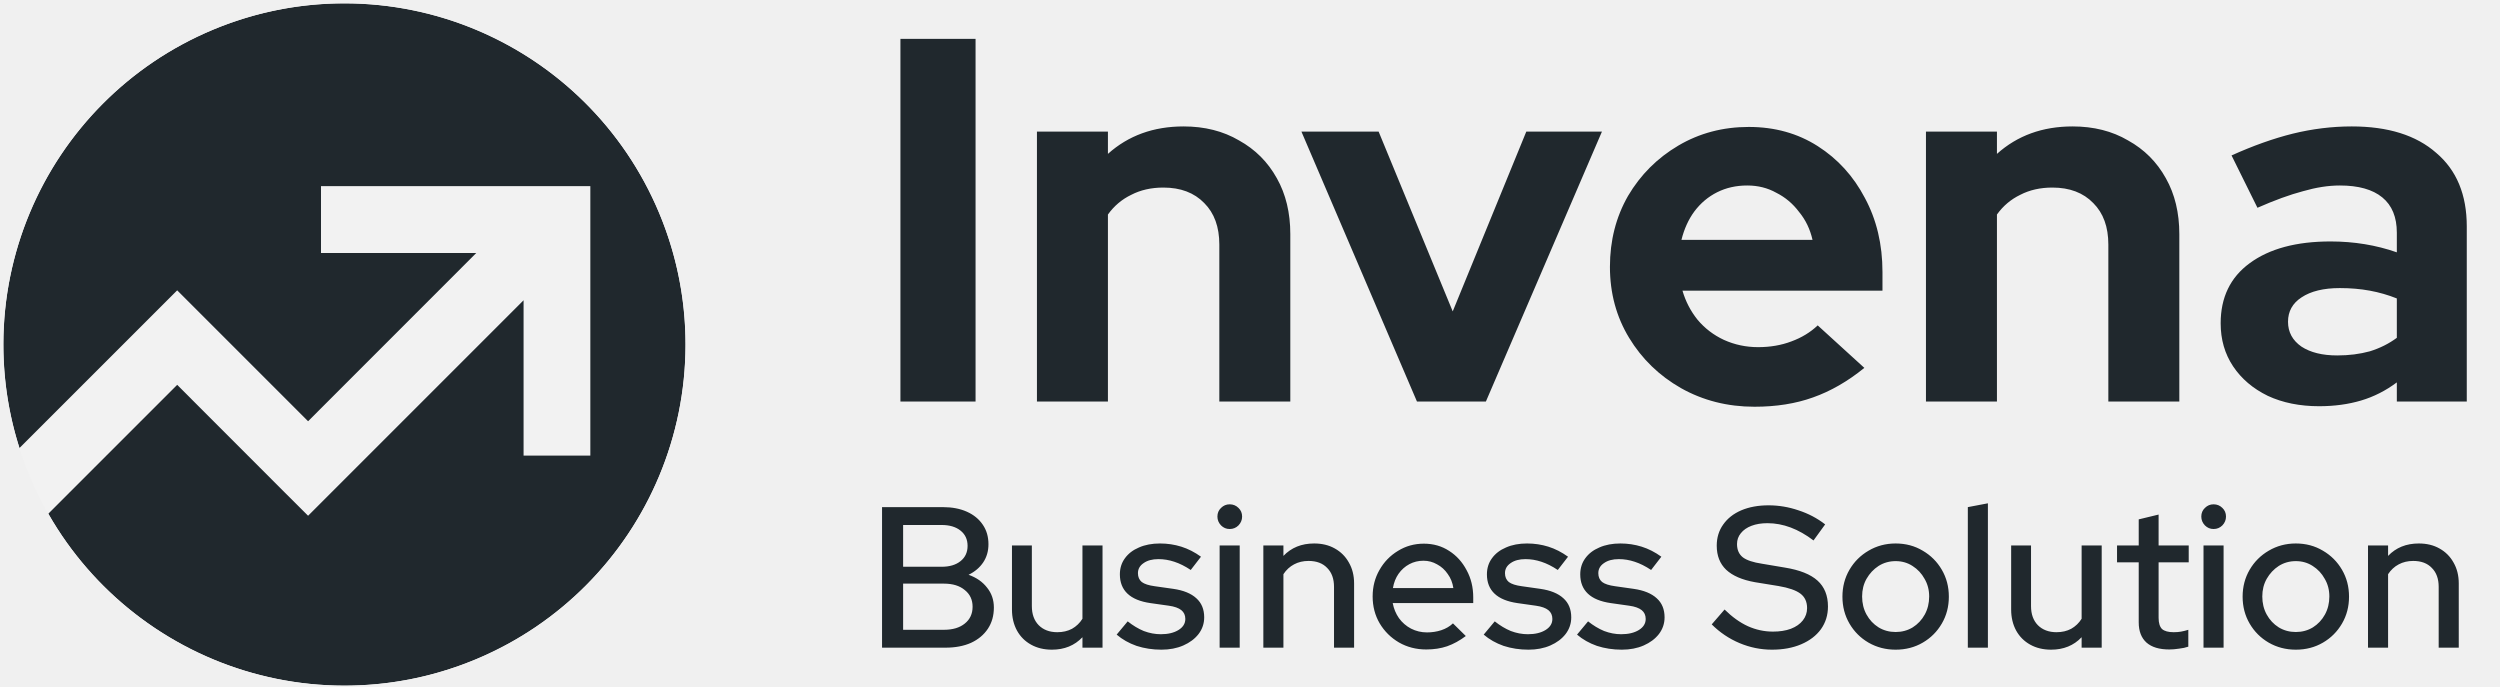
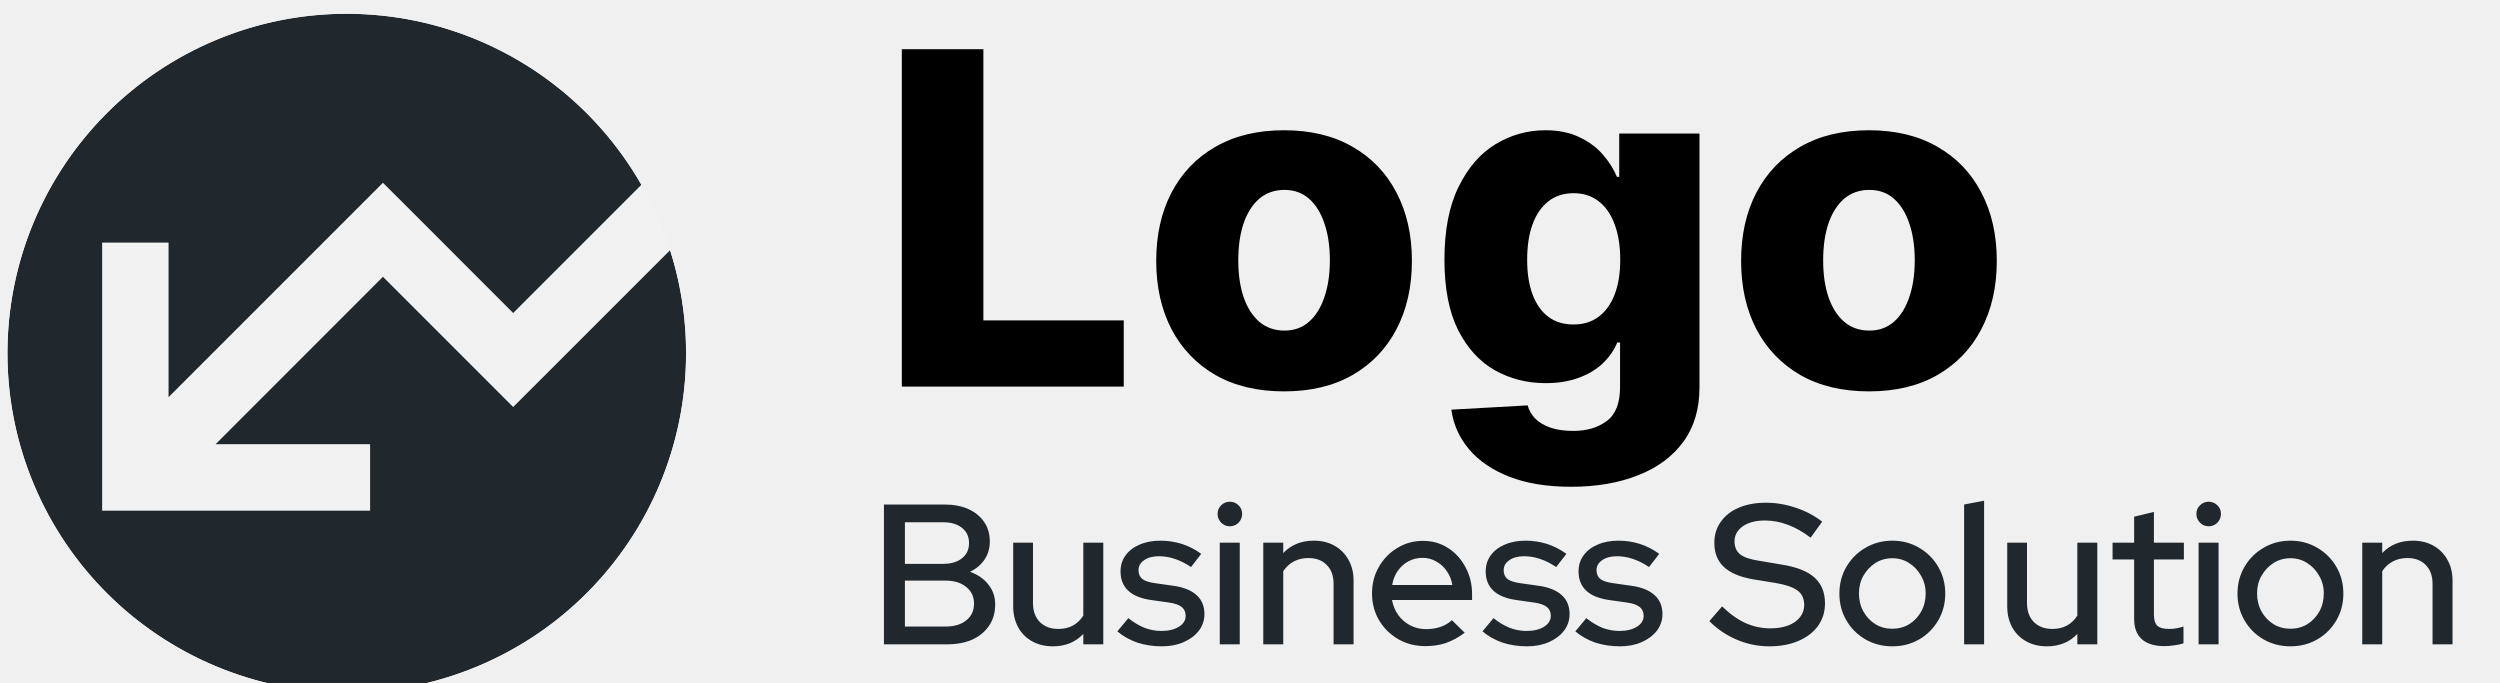
- <svg xmlns="http://www.w3.org/2000/svg" width="193" height="53" viewBox="0 0 193 53" fill="none">
-   <mask id="mask0_498_931" style="mask-type:alpha" maskUnits="userSpaceOnUse" x="0" y="0" width="53" height="53">
-     <path d="M26.612 52.929C41.153 52.918 52.931 41.118 52.919 26.575C52.908 12.031 41.112 0.25 26.571 0.261C12.031 0.273 0.252 12.072 0.264 26.616C0.275 41.159 12.072 52.94 26.612 52.929Z" fill="#20282D" />
-   </mask>
-   <g mask="url(#mask0_498_931)">
-     <path d="M36.67 50.924C50.103 45.36 56.481 29.956 50.916 16.52C45.35 3.083 29.948 -3.299 16.514 2.266C3.081 7.83 -3.298 23.234 2.268 36.67C7.834 50.107 23.236 56.489 36.67 50.924Z" fill="#20282D" />
-     <mask id="mask1_498_931" style="mask-type:luminance" maskUnits="userSpaceOnUse" x="0" y="0" width="54" height="54">
-       <path d="M36.726 51.059C50.234 45.464 56.647 29.975 51.051 16.464C45.454 2.953 29.967 -3.464 16.459 2.131C2.95 7.727 -3.463 23.216 2.134 36.727C7.73 50.238 23.218 56.655 36.726 51.059Z" fill="white" />
+ <svg xmlns="http://www.w3.org/2000/svg" width="194" height="53" viewBox="0 0 194 53" fill="none">
+   <g clip-path="url(#clip0_299_750)">
+     <mask id="mask0_299_750" style="mask-type:alpha" maskUnits="userSpaceOnUse" x="0" y="1" width="54" height="53">
+       <path d="M26.888 1.071C12.347 1.082 0.569 12.882 0.581 27.425C0.592 41.969 12.388 53.75 26.929 53.739C41.469 53.727 53.248 41.928 53.236 27.384C53.225 12.841 41.428 1.06 26.888 1.071Z" fill="#20282D" />
    </mask>
-     <g mask="url(#mask1_498_931)">
-       <path fill-rule="evenodd" clip-rule="evenodd" d="M40.42 23.18L23.784 39.816L21.957 37.995L13.678 29.709L-0.669 44.056L-4.316 40.403L13.678 22.414L15.499 24.235L23.784 32.521L36.767 19.532H24.781V14.372H45.574V35.172H40.42V23.18Z" fill="#F2F2F2" />
+     <g mask="url(#mask0_299_750)">
+       <path d="M16.831 3.076C3.397 8.64 -2.981 24.044 2.585 37.48C8.15 50.917 23.552 57.298 36.986 51.734C50.42 46.169 56.798 30.766 51.232 17.329C45.666 3.893 30.264 -2.489 16.831 3.076Z" fill="#20282D" />
+       <mask id="mask1_299_750" style="mask-type:luminance" maskUnits="userSpaceOnUse" x="0" y="0" width="54" height="54">
+         <path d="M16.774 2.94C3.266 8.536 -3.147 24.024 2.45 37.536C8.046 51.047 23.534 57.464 37.042 51.868C50.55 46.273 56.963 30.784 51.367 17.273C45.77 3.762 30.282 -2.655 16.774 2.94Z" fill="white" />
+       </mask>
+       <g mask="url(#mask1_299_750)">
+         <path fill-rule="evenodd" clip-rule="evenodd" d="M13.08 30.82L29.716 14.184L31.543 16.005L39.822 24.29L54.169 9.943L57.817 13.597L39.822 31.585L38.002 29.764L29.716 21.479L16.733 34.468H28.72V39.627H7.926V18.828H13.08V30.82Z" fill="#F2F2F2" />
+       </g>
    </g>
+     <path d="M69.981 30V3.818H76.31V24.861H87.202V30H69.981ZM99.644 30.371C97.581 30.371 95.809 29.949 94.326 29.105C92.851 28.253 91.713 27.068 90.912 25.551C90.12 24.026 89.723 22.257 89.723 20.246C89.723 18.226 90.12 16.457 90.912 14.94C91.713 13.415 92.851 12.23 94.326 11.386C95.809 10.534 97.581 10.108 99.644 10.108C101.706 10.108 103.475 10.534 104.949 11.386C106.432 12.23 107.57 13.415 108.363 14.94C109.164 16.457 109.564 18.226 109.564 20.246C109.564 22.257 109.164 24.026 108.363 25.551C107.57 27.068 106.432 28.253 104.949 29.105C103.475 29.949 101.706 30.371 99.644 30.371ZM99.682 25.653C100.432 25.653 101.067 25.423 101.587 24.963C102.107 24.503 102.503 23.864 102.776 23.046C103.057 22.227 103.198 21.281 103.198 20.207C103.198 19.116 103.057 18.162 102.776 17.344C102.503 16.526 102.107 15.886 101.587 15.426C101.067 14.966 100.432 14.736 99.682 14.736C98.907 14.736 98.25 14.966 97.713 15.426C97.185 15.886 96.78 16.526 96.499 17.344C96.226 18.162 96.09 19.116 96.09 20.207C96.09 21.281 96.226 22.227 96.499 23.046C96.78 23.864 97.185 24.503 97.713 24.963C98.25 25.423 98.907 25.653 99.682 25.653ZM121.92 37.773C120.054 37.773 118.456 37.513 117.126 36.993C115.797 36.473 114.752 35.761 113.994 34.858C113.235 33.955 112.779 32.932 112.626 31.79L118.545 31.457C118.656 31.858 118.86 32.207 119.159 32.506C119.466 32.804 119.862 33.034 120.348 33.196C120.842 33.358 121.422 33.439 122.086 33.439C123.135 33.439 124 33.183 124.681 32.672C125.372 32.169 125.717 31.287 125.717 30.026V26.574H125.5C125.252 27.179 124.877 27.72 124.375 28.197C123.872 28.675 123.245 29.05 122.495 29.322C121.754 29.595 120.902 29.732 119.939 29.732C118.507 29.732 117.194 29.399 116.001 28.734C114.816 28.061 113.866 27.021 113.15 25.615C112.443 24.2 112.089 22.381 112.089 20.156C112.089 17.864 112.456 15.976 113.189 14.493C113.922 13.001 114.88 11.898 116.065 11.182C117.258 10.466 118.541 10.108 119.913 10.108C120.944 10.108 121.826 10.287 122.559 10.645C123.301 10.994 123.91 11.446 124.387 12C124.865 12.554 125.227 13.129 125.474 13.726H125.653V10.364H131.879V30.077C131.879 31.739 131.461 33.141 130.626 34.283C129.791 35.425 128.623 36.29 127.123 36.878C125.623 37.474 123.889 37.773 121.92 37.773ZM122.112 25.18C122.87 25.18 123.518 24.98 124.055 24.579C124.592 24.179 125.005 23.604 125.295 22.854C125.585 22.104 125.73 21.204 125.73 20.156C125.73 19.091 125.585 18.175 125.295 17.408C125.014 16.632 124.6 16.035 124.055 15.618C123.518 15.2 122.87 14.992 122.112 14.992C121.336 14.992 120.68 15.204 120.143 15.631C119.606 16.057 119.197 16.658 118.916 17.433C118.643 18.2 118.507 19.108 118.507 20.156C118.507 21.204 118.647 22.104 118.929 22.854C119.21 23.604 119.615 24.179 120.143 24.579C120.68 24.98 121.336 25.18 122.112 25.18ZM145.031 30.371C142.968 30.371 141.195 29.949 139.712 29.105C138.238 28.253 137.1 27.068 136.299 25.551C135.506 24.026 135.11 22.257 135.11 20.246C135.11 18.226 135.506 16.457 136.299 14.94C137.1 13.415 138.238 12.23 139.712 11.386C141.195 10.534 142.968 10.108 145.031 10.108C147.093 10.108 148.862 10.534 150.336 11.386C151.819 12.23 152.957 13.415 153.749 14.94C154.55 16.457 154.951 18.226 154.951 20.246C154.951 22.257 154.55 24.026 153.749 25.551C152.957 27.068 151.819 28.253 150.336 29.105C148.862 29.949 147.093 30.371 145.031 30.371ZM145.069 25.653C145.819 25.653 146.454 25.423 146.974 24.963C147.494 24.503 147.89 23.864 148.163 23.046C148.444 22.227 148.585 21.281 148.585 20.207C148.585 19.116 148.444 18.162 148.163 17.344C147.89 16.526 147.494 15.886 146.974 15.426C146.454 14.966 145.819 14.736 145.069 14.736C144.293 14.736 143.637 14.966 143.1 15.426C142.572 15.886 142.167 16.526 141.886 17.344C141.613 18.162 141.477 19.116 141.477 20.207C141.477 21.281 141.613 22.227 141.886 23.046C142.167 23.864 142.572 24.503 143.1 24.963C143.637 25.423 144.293 25.653 145.069 25.653Z" fill="black" />
+     <path d="M68.594 50V39.15H73.29C74.003 39.15 74.623 39.269 75.15 39.507C75.677 39.744 76.085 40.08 76.375 40.514C76.664 40.938 76.809 41.439 76.809 42.017C76.809 42.544 76.674 43.01 76.406 43.413C76.137 43.816 75.76 44.136 75.274 44.373C75.884 44.59 76.359 44.921 76.7 45.365C77.052 45.8 77.227 46.311 77.227 46.9C77.227 47.53 77.072 48.078 76.762 48.543C76.452 49.008 76.018 49.37 75.46 49.628C74.902 49.876 74.246 50 73.492 50H68.594ZM70.221 43.754H73.197C73.807 43.754 74.293 43.609 74.654 43.319C75.016 43.03 75.197 42.638 75.197 42.142C75.197 41.645 75.016 41.253 74.654 40.964C74.293 40.674 73.807 40.529 73.197 40.529H70.221V43.754ZM70.221 48.62H73.368C74.05 48.62 74.587 48.46 74.98 48.14C75.383 47.82 75.584 47.386 75.584 46.838C75.584 46.301 75.383 45.872 74.98 45.551C74.587 45.221 74.05 45.056 73.368 45.056H70.221V48.62ZM81.709 50.155C81.099 50.155 80.562 50.026 80.097 49.767C79.632 49.509 79.27 49.148 79.012 48.682C78.754 48.207 78.624 47.665 78.624 47.055V42.111H80.159V46.791C80.159 47.411 80.335 47.902 80.686 48.264C81.047 48.626 81.528 48.806 82.127 48.806C82.551 48.806 82.928 48.719 83.259 48.543C83.59 48.357 83.858 48.099 84.065 47.768V42.111H85.615V50H84.065V49.194C83.455 49.835 82.67 50.155 81.709 50.155ZM90.162 50.155C89.48 50.155 88.84 50.057 88.24 49.861C87.651 49.654 87.14 49.364 86.706 48.992L87.558 47.969C87.961 48.29 88.375 48.538 88.798 48.714C89.232 48.879 89.671 48.962 90.116 48.962C90.674 48.962 91.128 48.853 91.48 48.636C91.831 48.419 92.007 48.135 92.007 47.783C92.007 47.494 91.903 47.267 91.697 47.102C91.49 46.936 91.17 46.822 90.736 46.761L89.31 46.559C88.524 46.445 87.935 46.203 87.543 45.831C87.15 45.459 86.954 44.962 86.954 44.343C86.954 43.867 87.083 43.454 87.341 43.102C87.6 42.741 87.961 42.462 88.426 42.266C88.891 42.059 89.434 41.956 90.054 41.956C90.622 41.956 91.17 42.038 91.697 42.203C92.224 42.369 92.73 42.627 93.216 42.978L92.425 44.002C91.991 43.712 91.568 43.5 91.154 43.366C90.751 43.232 90.343 43.164 89.93 43.164C89.454 43.164 89.072 43.268 88.783 43.474C88.493 43.671 88.349 43.929 88.349 44.249C88.349 44.539 88.447 44.766 88.643 44.931C88.85 45.087 89.186 45.195 89.651 45.257L91.077 45.459C91.862 45.572 92.456 45.815 92.859 46.187C93.262 46.549 93.464 47.039 93.464 47.66C93.464 48.135 93.319 48.564 93.03 48.946C92.74 49.318 92.348 49.612 91.852 49.83C91.356 50.047 90.793 50.155 90.162 50.155ZM94.655 50V42.111H96.205V50H94.655ZM95.43 40.84C95.171 40.84 94.949 40.746 94.763 40.56C94.577 40.364 94.484 40.137 94.484 39.879C94.484 39.61 94.577 39.388 94.763 39.212C94.949 39.026 95.171 38.933 95.43 38.933C95.698 38.933 95.926 39.026 96.112 39.212C96.298 39.388 96.391 39.61 96.391 39.879C96.391 40.137 96.298 40.364 96.112 40.56C95.926 40.746 95.698 40.84 95.43 40.84ZM98.03 50V42.111H99.58V42.916C100.19 42.276 100.98 41.956 101.952 41.956C102.561 41.956 103.094 42.085 103.548 42.343C104.013 42.601 104.375 42.963 104.633 43.428C104.902 43.893 105.036 44.43 105.036 45.04V50H103.486V45.303C103.486 44.684 103.311 44.198 102.959 43.846C102.618 43.485 102.138 43.304 101.518 43.304C101.104 43.304 100.732 43.392 100.402 43.568C100.071 43.743 99.797 43.996 99.58 44.327V50H98.03ZM110.607 50.139C109.832 50.139 109.129 49.959 108.499 49.597C107.879 49.235 107.383 48.745 107.011 48.124C106.649 47.505 106.468 46.812 106.468 46.047C106.468 45.293 106.644 44.611 106.995 44.002C107.346 43.382 107.822 42.891 108.421 42.529C109.02 42.157 109.687 41.971 110.421 41.971C111.154 41.971 111.805 42.157 112.374 42.529C112.942 42.891 113.391 43.387 113.722 44.017C114.063 44.637 114.234 45.34 114.234 46.125V46.559H108.018C108.101 46.993 108.261 47.38 108.499 47.721C108.747 48.062 109.057 48.331 109.429 48.528C109.811 48.724 110.224 48.822 110.669 48.822C111.051 48.822 111.418 48.765 111.769 48.651C112.131 48.528 112.43 48.352 112.668 48.124L113.66 49.101C113.195 49.452 112.715 49.716 112.219 49.892C111.733 50.057 111.196 50.139 110.607 50.139ZM108.034 45.397H112.699C112.637 44.983 112.492 44.621 112.265 44.312C112.048 43.991 111.774 43.743 111.444 43.568C111.123 43.382 110.772 43.288 110.39 43.288C109.997 43.288 109.635 43.376 109.305 43.552C108.974 43.728 108.695 43.976 108.468 44.296C108.251 44.606 108.106 44.973 108.034 45.397ZM118.498 50.155C117.816 50.155 117.175 50.057 116.576 49.861C115.987 49.654 115.476 49.364 115.042 48.992L115.894 47.969C116.297 48.29 116.71 48.538 117.134 48.714C117.568 48.879 118.007 48.962 118.452 48.962C119.01 48.962 119.464 48.853 119.816 48.636C120.167 48.419 120.343 48.135 120.343 47.783C120.343 47.494 120.239 47.267 120.033 47.102C119.826 46.936 119.506 46.822 119.072 46.761L117.646 46.559C116.86 46.445 116.271 46.203 115.879 45.831C115.486 45.459 115.29 44.962 115.29 44.343C115.29 43.867 115.419 43.454 115.677 43.102C115.935 42.741 116.297 42.462 116.762 42.266C117.227 42.059 117.77 41.956 118.39 41.956C118.958 41.956 119.506 42.038 120.033 42.203C120.56 42.369 121.066 42.627 121.552 42.978L120.761 44.002C120.327 43.712 119.903 43.5 119.49 43.366C119.087 43.232 118.679 43.164 118.266 43.164C117.79 43.164 117.408 43.268 117.119 43.474C116.829 43.671 116.685 43.929 116.685 44.249C116.685 44.539 116.783 44.766 116.979 44.931C117.186 45.087 117.522 45.195 117.987 45.257L119.413 45.459C120.198 45.572 120.792 45.815 121.195 46.187C121.598 46.549 121.8 47.039 121.8 47.66C121.8 48.135 121.655 48.564 121.366 48.946C121.076 49.318 120.684 49.612 120.188 49.83C119.692 50.047 119.128 50.155 118.498 50.155ZM125.703 50.155C125.021 50.155 124.381 50.057 123.781 49.861C123.192 49.654 122.681 49.364 122.247 48.992L123.099 47.969C123.502 48.29 123.916 48.538 124.339 48.714C124.773 48.879 125.212 48.962 125.657 48.962C126.215 48.962 126.669 48.853 127.021 48.636C127.372 48.419 127.548 48.135 127.548 47.783C127.548 47.494 127.444 47.267 127.238 47.102C127.031 46.936 126.711 46.822 126.277 46.761L124.851 46.559C124.065 46.445 123.476 46.203 123.084 45.831C122.691 45.459 122.495 44.962 122.495 44.343C122.495 43.867 122.624 43.454 122.882 43.102C123.141 42.741 123.502 42.462 123.967 42.266C124.432 42.059 124.975 41.956 125.595 41.956C126.163 41.956 126.711 42.038 127.238 42.203C127.765 42.369 128.271 42.627 128.757 42.978L127.966 44.002C127.532 43.712 127.109 43.5 126.695 43.366C126.292 43.232 125.884 43.164 125.471 43.164C124.995 43.164 124.613 43.268 124.324 43.474C124.034 43.671 123.89 43.929 123.89 44.249C123.89 44.539 123.988 44.766 124.184 44.931C124.391 45.087 124.727 45.195 125.192 45.257L126.618 45.459C127.403 45.572 127.997 45.815 128.4 46.187C128.803 46.549 129.005 47.039 129.005 47.66C129.005 48.135 128.86 48.564 128.571 48.946C128.281 49.318 127.889 49.612 127.393 49.83C126.897 50.047 126.334 50.155 125.703 50.155ZM137.295 50.155C136.427 50.155 135.59 49.984 134.784 49.644C133.978 49.303 133.265 48.822 132.645 48.202L133.637 47.055C134.226 47.634 134.825 48.062 135.435 48.342C136.055 48.62 136.7 48.76 137.372 48.76C137.899 48.76 138.359 48.688 138.752 48.543C139.155 48.388 139.465 48.171 139.682 47.892C139.899 47.613 140.007 47.298 140.007 46.947C140.007 46.461 139.837 46.089 139.496 45.831C139.155 45.572 138.591 45.376 137.806 45.242L135.993 44.947C135.001 44.771 134.257 44.451 133.761 43.986C133.275 43.521 133.032 42.901 133.032 42.126C133.032 41.506 133.197 40.964 133.528 40.498C133.859 40.023 134.324 39.656 134.923 39.398C135.533 39.14 136.235 39.011 137.031 39.011C137.816 39.011 138.586 39.14 139.341 39.398C140.105 39.646 140.792 40.008 141.402 40.483L140.503 41.723C139.335 40.834 138.152 40.39 136.954 40.39C136.478 40.39 136.065 40.457 135.714 40.592C135.362 40.726 135.088 40.917 134.892 41.165C134.696 41.403 134.598 41.682 134.598 42.002C134.598 42.446 134.747 42.787 135.047 43.025C135.347 43.252 135.843 43.418 136.535 43.521L138.287 43.816C139.434 44.002 140.276 44.337 140.813 44.823C141.35 45.309 141.619 45.975 141.619 46.822C141.619 47.484 141.438 48.068 141.077 48.574C140.715 49.07 140.209 49.458 139.558 49.736C138.907 50.016 138.152 50.155 137.295 50.155ZM146.843 50.155C146.079 50.155 145.381 49.974 144.751 49.612C144.131 49.251 143.64 48.76 143.278 48.14C142.917 47.52 142.736 46.828 142.736 46.063C142.736 45.298 142.917 44.606 143.278 43.986C143.64 43.366 144.131 42.875 144.751 42.514C145.381 42.142 146.079 41.956 146.843 41.956C147.618 41.956 148.316 42.142 148.936 42.514C149.556 42.875 150.047 43.366 150.408 43.986C150.77 44.606 150.951 45.298 150.951 46.063C150.951 46.828 150.77 47.52 150.408 48.14C150.047 48.76 149.556 49.251 148.936 49.612C148.316 49.974 147.618 50.155 146.843 50.155ZM146.843 48.791C147.329 48.791 147.768 48.672 148.161 48.434C148.553 48.187 148.863 47.856 149.091 47.443C149.318 47.029 149.432 46.564 149.432 46.047C149.432 45.541 149.313 45.087 149.075 44.684C148.848 44.27 148.538 43.94 148.145 43.691C147.763 43.444 147.329 43.319 146.843 43.319C146.358 43.319 145.918 43.444 145.526 43.691C145.143 43.94 144.833 44.27 144.596 44.684C144.368 45.087 144.255 45.541 144.255 46.047C144.255 46.564 144.368 47.029 144.596 47.443C144.823 47.856 145.133 48.187 145.526 48.434C145.918 48.672 146.358 48.791 146.843 48.791ZM152.416 50V39.15L153.966 38.855V50H152.416ZM158.845 50.155C158.236 50.155 157.698 50.026 157.233 49.767C156.768 49.509 156.407 49.148 156.148 48.682C155.89 48.207 155.761 47.665 155.761 47.055V42.111H157.295V46.791C157.295 47.411 157.471 47.902 157.822 48.264C158.184 48.626 158.665 48.806 159.264 48.806C159.688 48.806 160.065 48.719 160.395 48.543C160.726 48.357 160.995 48.099 161.201 47.768V42.111H162.751V50H161.201V49.194C160.592 49.835 159.806 50.155 158.845 50.155ZM167.965 50.139C167.201 50.139 166.617 49.964 166.214 49.612C165.811 49.251 165.609 48.729 165.609 48.047V43.413H163.935V42.111H165.609V40.096L167.144 39.724V42.111H169.469V43.413H167.144V47.691C167.144 48.093 167.232 48.383 167.407 48.559C167.593 48.724 167.893 48.806 168.306 48.806C168.523 48.806 168.715 48.791 168.88 48.76C169.056 48.729 169.242 48.682 169.438 48.62V49.922C169.231 49.995 168.988 50.047 168.709 50.078C168.441 50.119 168.193 50.139 167.965 50.139ZM170.611 50V42.111H172.161V50H170.611ZM171.386 40.84C171.127 40.84 170.905 40.746 170.719 40.56C170.533 40.364 170.44 40.137 170.44 39.879C170.44 39.61 170.533 39.388 170.719 39.212C170.905 39.026 171.127 38.933 171.386 38.933C171.654 38.933 171.882 39.026 172.068 39.212C172.254 39.388 172.347 39.61 172.347 39.879C172.347 40.137 172.254 40.364 172.068 40.56C171.882 40.746 171.654 40.84 171.386 40.84ZM177.737 50.155C176.973 50.155 176.275 49.974 175.645 49.612C175.025 49.251 174.534 48.76 174.172 48.14C173.811 47.52 173.63 46.828 173.63 46.063C173.63 45.298 173.811 44.606 174.172 43.986C174.534 43.366 175.025 42.875 175.645 42.514C176.275 42.142 176.973 41.956 177.737 41.956C178.512 41.956 179.21 42.142 179.83 42.514C180.45 42.875 180.941 43.366 181.302 43.986C181.664 44.606 181.845 45.298 181.845 46.063C181.845 46.828 181.664 47.52 181.302 48.14C180.941 48.76 180.45 49.251 179.83 49.612C179.21 49.974 178.512 50.155 177.737 50.155ZM177.737 48.791C178.223 48.791 178.662 48.672 179.055 48.434C179.447 48.187 179.757 47.856 179.985 47.443C180.212 47.029 180.326 46.564 180.326 46.047C180.326 45.541 180.207 45.087 179.969 44.684C179.742 44.27 179.432 43.94 179.039 43.691C178.657 43.444 178.223 43.319 177.737 43.319C177.252 43.319 176.812 43.444 176.42 43.691C176.037 43.94 175.727 44.27 175.49 44.684C175.262 45.087 175.149 45.541 175.149 46.047C175.149 46.564 175.262 47.029 175.49 47.443C175.717 47.856 176.027 48.187 176.42 48.434C176.812 48.672 177.252 48.791 177.737 48.791ZM183.31 50V42.111H184.86V42.916C185.47 42.276 186.261 41.956 187.232 41.956C187.842 41.956 188.374 42.085 188.828 42.343C189.293 42.601 189.655 42.963 189.913 43.428C190.182 43.893 190.316 44.43 190.316 45.04V50H188.766V45.303C188.766 44.684 188.591 44.198 188.239 43.846C187.898 43.485 187.418 43.304 186.798 43.304C186.385 43.304 186.013 43.392 185.682 43.568C185.351 43.743 185.077 43.996 184.86 44.327V50H183.31Z" fill="#20282D" />
  </g>
-   <path d="M69.513 31V3H75.313V31H69.513ZM80.052 31V10.16H85.532V11.88C87.105 10.467 89.052 9.76 91.372 9.76C92.998 9.76 94.425 10.12 95.652 10.84C96.905 11.533 97.878 12.507 98.572 13.76C99.265 14.987 99.612 16.427 99.612 18.08V31H94.132V18.88C94.132 17.52 93.745 16.453 92.972 15.68C92.198 14.88 91.145 14.48 89.812 14.48C88.878 14.48 88.052 14.667 87.332 15.04C86.612 15.387 86.012 15.893 85.532 16.56V31H80.052ZM109.39 31L100.47 10.16H106.43L112.15 24.04L117.83 10.16H123.67L114.71 31H109.39ZM135.447 31.4C133.367 31.4 131.474 30.92 129.767 29.96C128.087 29 126.754 27.707 125.767 26.08C124.78 24.453 124.287 22.627 124.287 20.6C124.287 18.573 124.754 16.747 125.687 15.12C126.647 13.493 127.94 12.2 129.567 11.24C131.194 10.28 133.007 9.8 135.007 9.8C137.007 9.8 138.78 10.293 140.327 11.28C141.874 12.267 143.087 13.6 143.967 15.28C144.874 16.96 145.327 18.867 145.327 21V22.44H129.887C130.127 23.267 130.514 24.013 131.047 24.68C131.607 25.347 132.287 25.867 133.087 26.24C133.914 26.613 134.794 26.8 135.727 26.8C136.66 26.8 137.514 26.653 138.287 26.36C139.087 26.067 139.767 25.653 140.327 25.12L143.927 28.4C142.647 29.44 141.327 30.2 139.967 30.68C138.634 31.16 137.127 31.4 135.447 31.4ZM129.807 18.52H139.927C139.74 17.693 139.394 16.973 138.887 16.36C138.407 15.72 137.82 15.227 137.127 14.88C136.46 14.507 135.714 14.32 134.887 14.32C134.034 14.32 133.26 14.493 132.567 14.84C131.874 15.187 131.287 15.68 130.807 16.32C130.354 16.933 130.02 17.667 129.807 18.52ZM148.684 31V10.16H154.164V11.88C155.738 10.467 157.684 9.76 160.004 9.76C161.631 9.76 163.058 10.12 164.284 10.84C165.538 11.533 166.511 12.507 167.204 13.76C167.898 14.987 168.244 16.427 168.244 18.08V31H162.764V18.88C162.764 17.52 162.378 16.453 161.604 15.68C160.831 14.88 159.778 14.48 158.444 14.48C157.511 14.48 156.684 14.667 155.964 15.04C155.244 15.387 154.644 15.893 154.164 16.56V31H148.684ZM179.035 31.36C177.542 31.36 176.222 31.093 175.075 30.56C173.929 30 173.035 29.24 172.395 28.28C171.755 27.32 171.435 26.213 171.435 24.96C171.435 22.96 172.182 21.413 173.675 20.32C175.195 19.2 177.275 18.64 179.915 18.64C181.729 18.64 183.435 18.92 185.035 19.48V17.96C185.035 16.76 184.662 15.853 183.915 15.24C183.169 14.627 182.075 14.32 180.635 14.32C179.755 14.32 178.809 14.467 177.795 14.76C176.782 15.027 175.609 15.453 174.275 16.04L172.275 12C173.929 11.253 175.502 10.693 176.995 10.32C178.515 9.947 180.035 9.76 181.555 9.76C184.355 9.76 186.529 10.44 188.075 11.8C189.649 13.133 190.435 15.027 190.435 17.48V31H185.035V29.52C184.182 30.16 183.262 30.627 182.275 30.92C181.289 31.213 180.209 31.36 179.035 31.36ZM176.635 24.84C176.635 25.64 176.982 26.28 177.675 26.76C178.369 27.213 179.289 27.44 180.435 27.44C181.342 27.44 182.182 27.333 182.955 27.12C183.729 26.88 184.422 26.533 185.035 26.08V23.04C184.369 22.773 183.675 22.573 182.955 22.44C182.235 22.307 181.462 22.24 180.635 22.24C179.382 22.24 178.395 22.48 177.675 22.96C176.982 23.413 176.635 24.04 176.635 24.84Z" fill="#20282D" />
-   <path d="M68.094 50V39.15H72.79C73.503 39.15 74.123 39.269 74.65 39.507C75.177 39.744 75.585 40.08 75.875 40.514C76.164 40.938 76.309 41.439 76.309 42.017C76.309 42.544 76.174 43.01 75.906 43.413C75.637 43.816 75.26 44.136 74.774 44.373C75.384 44.59 75.859 44.921 76.2 45.365C76.552 45.8 76.727 46.311 76.727 46.9C76.727 47.53 76.572 48.078 76.262 48.543C75.952 49.008 75.518 49.37 74.96 49.628C74.402 49.876 73.746 50 72.992 50H68.094ZM69.721 43.754H72.697C73.307 43.754 73.793 43.609 74.154 43.319C74.516 43.03 74.697 42.638 74.697 42.142C74.697 41.645 74.516 41.253 74.154 40.964C73.793 40.674 73.307 40.529 72.697 40.529H69.721V43.754ZM69.721 48.62H72.868C73.55 48.62 74.087 48.46 74.48 48.14C74.883 47.82 75.084 47.386 75.084 46.838C75.084 46.301 74.883 45.872 74.48 45.551C74.087 45.221 73.55 45.056 72.868 45.056H69.721V48.62ZM81.209 50.155C80.599 50.155 80.062 50.026 79.597 49.767C79.132 49.509 78.77 49.148 78.512 48.682C78.253 48.207 78.124 47.665 78.124 47.055V42.111H79.659V46.791C79.659 47.411 79.834 47.902 80.186 48.264C80.547 48.626 81.028 48.806 81.627 48.806C82.051 48.806 82.428 48.719 82.759 48.543C83.089 48.357 83.358 48.099 83.565 47.768V42.111H85.115V50H83.565V49.194C82.955 49.835 82.17 50.155 81.209 50.155ZM89.662 50.155C88.98 50.155 88.34 50.057 87.74 49.861C87.151 49.654 86.64 49.364 86.206 48.992L87.058 47.969C87.461 48.29 87.874 48.538 88.298 48.714C88.732 48.879 89.171 48.962 89.616 48.962C90.174 48.962 90.628 48.853 90.98 48.636C91.331 48.419 91.507 48.135 91.507 47.783C91.507 47.494 91.403 47.267 91.197 47.102C90.99 46.936 90.67 46.822 90.236 46.761L88.81 46.559C88.024 46.445 87.435 46.203 87.043 45.831C86.65 45.459 86.454 44.962 86.454 44.343C86.454 43.867 86.583 43.454 86.841 43.102C87.1 42.741 87.461 42.462 87.926 42.266C88.391 42.059 88.934 41.956 89.554 41.956C90.122 41.956 90.67 42.038 91.197 42.203C91.724 42.369 92.23 42.627 92.716 42.978L91.925 44.002C91.491 43.712 91.067 43.5 90.654 43.366C90.251 43.232 89.843 43.164 89.43 43.164C88.954 43.164 88.572 43.268 88.283 43.474C87.993 43.671 87.849 43.929 87.849 44.249C87.849 44.539 87.947 44.766 88.143 44.931C88.35 45.087 88.686 45.195 89.151 45.257L90.577 45.459C91.362 45.572 91.956 45.815 92.359 46.187C92.762 46.549 92.964 47.039 92.964 47.66C92.964 48.135 92.819 48.564 92.53 48.946C92.24 49.318 91.848 49.612 91.352 49.83C90.856 50.047 90.293 50.155 89.662 50.155ZM94.155 50V42.111H95.705V50H94.155ZM94.93 40.84C94.671 40.84 94.449 40.746 94.263 40.56C94.077 40.364 93.984 40.137 93.984 39.879C93.984 39.61 94.077 39.388 94.263 39.212C94.449 39.026 94.671 38.933 94.93 38.933C95.198 38.933 95.426 39.026 95.612 39.212C95.798 39.388 95.891 39.61 95.891 39.879C95.891 40.137 95.798 40.364 95.612 40.56C95.426 40.746 95.198 40.84 94.93 40.84ZM97.53 50V42.111H99.08V42.916C99.69 42.276 100.48 41.956 101.452 41.956C102.061 41.956 102.594 42.085 103.048 42.343C103.513 42.601 103.875 42.963 104.133 43.428C104.402 43.893 104.536 44.43 104.536 45.04V50H102.986V45.303C102.986 44.684 102.811 44.198 102.459 43.846C102.118 43.485 101.638 43.304 101.018 43.304C100.604 43.304 100.232 43.392 99.902 43.568C99.571 43.743 99.297 43.996 99.08 44.327V50H97.53ZM110.107 50.139C109.332 50.139 108.629 49.959 107.999 49.597C107.379 49.235 106.883 48.745 106.511 48.124C106.149 47.505 105.968 46.812 105.968 46.047C105.968 45.293 106.144 44.611 106.495 44.002C106.846 43.382 107.322 42.891 107.921 42.529C108.52 42.157 109.187 41.971 109.921 41.971C110.654 41.971 111.305 42.157 111.874 42.529C112.442 42.891 112.891 43.387 113.222 44.017C113.563 44.637 113.734 45.34 113.734 46.125V46.559H107.518C107.601 46.993 107.761 47.38 107.999 47.721C108.247 48.062 108.557 48.331 108.929 48.528C109.311 48.724 109.724 48.822 110.169 48.822C110.551 48.822 110.918 48.765 111.269 48.651C111.631 48.528 111.93 48.352 112.168 48.124L113.16 49.101C112.695 49.452 112.215 49.716 111.719 49.892C111.233 50.057 110.696 50.139 110.107 50.139ZM107.534 45.397H112.199C112.137 44.983 111.992 44.621 111.765 44.312C111.548 43.991 111.274 43.743 110.944 43.568C110.623 43.382 110.272 43.288 109.89 43.288C109.497 43.288 109.135 43.376 108.805 43.552C108.474 43.728 108.195 43.976 107.968 44.296C107.751 44.606 107.606 44.973 107.534 45.397ZM117.998 50.155C117.316 50.155 116.675 50.057 116.076 49.861C115.487 49.654 114.976 49.364 114.542 48.992L115.394 47.969C115.797 48.29 116.21 48.538 116.634 48.714C117.068 48.879 117.507 48.962 117.952 48.962C118.51 48.962 118.964 48.853 119.316 48.636C119.667 48.419 119.843 48.135 119.843 47.783C119.843 47.494 119.739 47.267 119.533 47.102C119.326 46.936 119.006 46.822 118.572 46.761L117.146 46.559C116.36 46.445 115.771 46.203 115.379 45.831C114.986 45.459 114.79 44.962 114.79 44.343C114.79 43.867 114.919 43.454 115.177 43.102C115.435 42.741 115.797 42.462 116.262 42.266C116.727 42.059 117.27 41.956 117.89 41.956C118.458 41.956 119.006 42.038 119.533 42.203C120.06 42.369 120.566 42.627 121.052 42.978L120.261 44.002C119.827 43.712 119.403 43.5 118.99 43.366C118.587 43.232 118.179 43.164 117.766 43.164C117.29 43.164 116.908 43.268 116.619 43.474C116.329 43.671 116.185 43.929 116.185 44.249C116.185 44.539 116.283 44.766 116.479 44.931C116.686 45.087 117.022 45.195 117.487 45.257L118.913 45.459C119.698 45.572 120.292 45.815 120.695 46.187C121.098 46.549 121.3 47.039 121.3 47.66C121.3 48.135 121.155 48.564 120.866 48.946C120.576 49.318 120.184 49.612 119.688 49.83C119.192 50.047 118.628 50.155 117.998 50.155ZM125.203 50.155C124.521 50.155 123.881 50.057 123.281 49.861C122.692 49.654 122.181 49.364 121.747 48.992L122.599 47.969C123.002 48.29 123.416 48.538 123.839 48.714C124.273 48.879 124.712 48.962 125.157 48.962C125.715 48.962 126.169 48.853 126.521 48.636C126.872 48.419 127.048 48.135 127.048 47.783C127.048 47.494 126.944 47.267 126.738 47.102C126.531 46.936 126.211 46.822 125.777 46.761L124.351 46.559C123.565 46.445 122.976 46.203 122.584 45.831C122.191 45.459 121.995 44.962 121.995 44.343C121.995 43.867 122.124 43.454 122.382 43.102C122.641 42.741 123.002 42.462 123.467 42.266C123.932 42.059 124.475 41.956 125.095 41.956C125.663 41.956 126.211 42.038 126.738 42.203C127.265 42.369 127.771 42.627 128.257 42.978L127.466 44.002C127.032 43.712 126.609 43.5 126.195 43.366C125.792 43.232 125.384 43.164 124.971 43.164C124.495 43.164 124.113 43.268 123.824 43.474C123.534 43.671 123.39 43.929 123.39 44.249C123.39 44.539 123.488 44.766 123.684 44.931C123.891 45.087 124.227 45.195 124.692 45.257L126.118 45.459C126.903 45.572 127.497 45.815 127.9 46.187C128.303 46.549 128.505 47.039 128.505 47.66C128.505 48.135 128.36 48.564 128.071 48.946C127.781 49.318 127.389 49.612 126.893 49.83C126.397 50.047 125.834 50.155 125.203 50.155ZM136.795 50.155C135.927 50.155 135.09 49.984 134.284 49.644C133.478 49.303 132.765 48.822 132.145 48.202L133.137 47.055C133.726 47.634 134.325 48.062 134.935 48.342C135.555 48.62 136.2 48.76 136.872 48.76C137.399 48.76 137.859 48.688 138.252 48.543C138.655 48.388 138.965 48.171 139.182 47.892C139.399 47.613 139.507 47.298 139.507 46.947C139.507 46.461 139.337 46.089 138.996 45.831C138.655 45.572 138.091 45.376 137.306 45.242L135.493 44.947C134.501 44.771 133.757 44.451 133.261 43.986C132.775 43.521 132.532 42.901 132.532 42.126C132.532 41.506 132.697 40.964 133.028 40.498C133.359 40.023 133.824 39.656 134.423 39.398C135.033 39.14 135.735 39.011 136.531 39.011C137.316 39.011 138.086 39.14 138.841 39.398C139.605 39.646 140.292 40.008 140.902 40.483L140.003 41.723C138.835 40.834 137.652 40.39 136.454 40.39C135.978 40.39 135.565 40.457 135.214 40.592C134.862 40.726 134.588 40.917 134.392 41.165C134.196 41.403 134.098 41.682 134.098 42.002C134.098 42.446 134.247 42.787 134.547 43.025C134.847 43.252 135.343 43.418 136.035 43.521L137.787 43.816C138.934 44.002 139.776 44.337 140.313 44.823C140.85 45.309 141.119 45.975 141.119 46.822C141.119 47.484 140.938 48.068 140.577 48.574C140.215 49.07 139.709 49.458 139.058 49.736C138.407 50.016 137.652 50.155 136.795 50.155ZM146.343 50.155C145.579 50.155 144.881 49.974 144.251 49.612C143.631 49.251 143.14 48.76 142.778 48.14C142.417 47.52 142.236 46.828 142.236 46.063C142.236 45.298 142.417 44.606 142.778 43.986C143.14 43.366 143.631 42.875 144.251 42.514C144.881 42.142 145.579 41.956 146.343 41.956C147.118 41.956 147.816 42.142 148.436 42.514C149.056 42.875 149.547 43.366 149.908 43.986C150.27 44.606 150.451 45.298 150.451 46.063C150.451 46.828 150.27 47.52 149.908 48.14C149.547 48.76 149.056 49.251 148.436 49.612C147.816 49.974 147.118 50.155 146.343 50.155ZM146.343 48.791C146.829 48.791 147.268 48.672 147.661 48.434C148.053 48.187 148.363 47.856 148.591 47.443C148.818 47.029 148.932 46.564 148.932 46.047C148.932 45.541 148.813 45.087 148.575 44.684C148.348 44.27 148.038 43.94 147.645 43.691C147.263 43.444 146.829 43.319 146.343 43.319C145.858 43.319 145.418 43.444 145.026 43.691C144.643 43.94 144.333 44.27 144.096 44.684C143.868 45.087 143.755 45.541 143.755 46.047C143.755 46.564 143.868 47.029 144.096 47.443C144.323 47.856 144.633 48.187 145.026 48.434C145.418 48.672 145.858 48.791 146.343 48.791ZM151.916 50V39.15L153.466 38.855V50H151.916ZM158.345 50.155C157.736 50.155 157.198 50.026 156.733 49.767C156.268 49.509 155.907 49.148 155.648 48.682C155.39 48.207 155.261 47.665 155.261 47.055V42.111H156.795V46.791C156.795 47.411 156.971 47.902 157.322 48.264C157.684 48.626 158.165 48.806 158.764 48.806C159.188 48.806 159.565 48.719 159.895 48.543C160.226 48.357 160.495 48.099 160.701 47.768V42.111H162.251V50H160.701V49.194C160.092 49.835 159.306 50.155 158.345 50.155ZM167.465 50.139C166.701 50.139 166.117 49.964 165.714 49.612C165.311 49.251 165.109 48.729 165.109 48.047V43.413H163.435V42.111H165.109V40.096L166.644 39.724V42.111H168.969V43.413H166.644V47.691C166.644 48.093 166.732 48.383 166.907 48.559C167.093 48.724 167.393 48.806 167.806 48.806C168.023 48.806 168.215 48.791 168.38 48.76C168.556 48.729 168.742 48.682 168.938 48.62V49.922C168.731 49.995 168.488 50.047 168.209 50.078C167.941 50.119 167.693 50.139 167.465 50.139ZM170.111 50V42.111H171.661V50H170.111ZM170.886 40.84C170.627 40.84 170.405 40.746 170.219 40.56C170.033 40.364 169.94 40.137 169.94 39.879C169.94 39.61 170.033 39.388 170.219 39.212C170.405 39.026 170.627 38.933 170.886 38.933C171.154 38.933 171.382 39.026 171.568 39.212C171.754 39.388 171.847 39.61 171.847 39.879C171.847 40.137 171.754 40.364 171.568 40.56C171.382 40.746 171.154 40.84 170.886 40.84ZM177.237 50.155C176.473 50.155 175.775 49.974 175.145 49.612C174.525 49.251 174.034 48.76 173.672 48.14C173.311 47.52 173.13 46.828 173.13 46.063C173.13 45.298 173.311 44.606 173.672 43.986C174.034 43.366 174.525 42.875 175.145 42.514C175.775 42.142 176.473 41.956 177.237 41.956C178.012 41.956 178.71 42.142 179.33 42.514C179.95 42.875 180.441 43.366 180.802 43.986C181.164 44.606 181.345 45.298 181.345 46.063C181.345 46.828 181.164 47.52 180.802 48.14C180.441 48.76 179.95 49.251 179.33 49.612C178.71 49.974 178.012 50.155 177.237 50.155ZM177.237 48.791C177.723 48.791 178.162 48.672 178.555 48.434C178.947 48.187 179.257 47.856 179.485 47.443C179.712 47.029 179.826 46.564 179.826 46.047C179.826 45.541 179.707 45.087 179.469 44.684C179.242 44.27 178.932 43.94 178.539 43.691C178.157 43.444 177.723 43.319 177.237 43.319C176.752 43.319 176.312 43.444 175.92 43.691C175.537 43.94 175.227 44.27 174.99 44.684C174.762 45.087 174.649 45.541 174.649 46.047C174.649 46.564 174.762 47.029 174.99 47.443C175.217 47.856 175.527 48.187 175.92 48.434C176.312 48.672 176.752 48.791 177.237 48.791ZM182.81 50V42.111H184.36V42.916C184.97 42.276 185.761 41.956 186.732 41.956C187.342 41.956 187.874 42.085 188.328 42.343C188.793 42.601 189.155 42.963 189.413 43.428C189.682 43.893 189.816 44.43 189.816 45.04V50H188.266V45.303C188.266 44.684 188.091 44.198 187.739 43.846C187.398 43.485 186.918 43.304 186.298 43.304C185.885 43.304 185.513 43.392 185.182 43.568C184.851 43.743 184.577 43.996 184.36 44.327V50H182.81Z" fill="#20282D" />
+   <defs>
+     <clipPath id="clip0_299_750">
+       <rect width="193" height="53" fill="white" transform="translate(0.5)" />
+     </clipPath>
+   </defs>
</svg>
